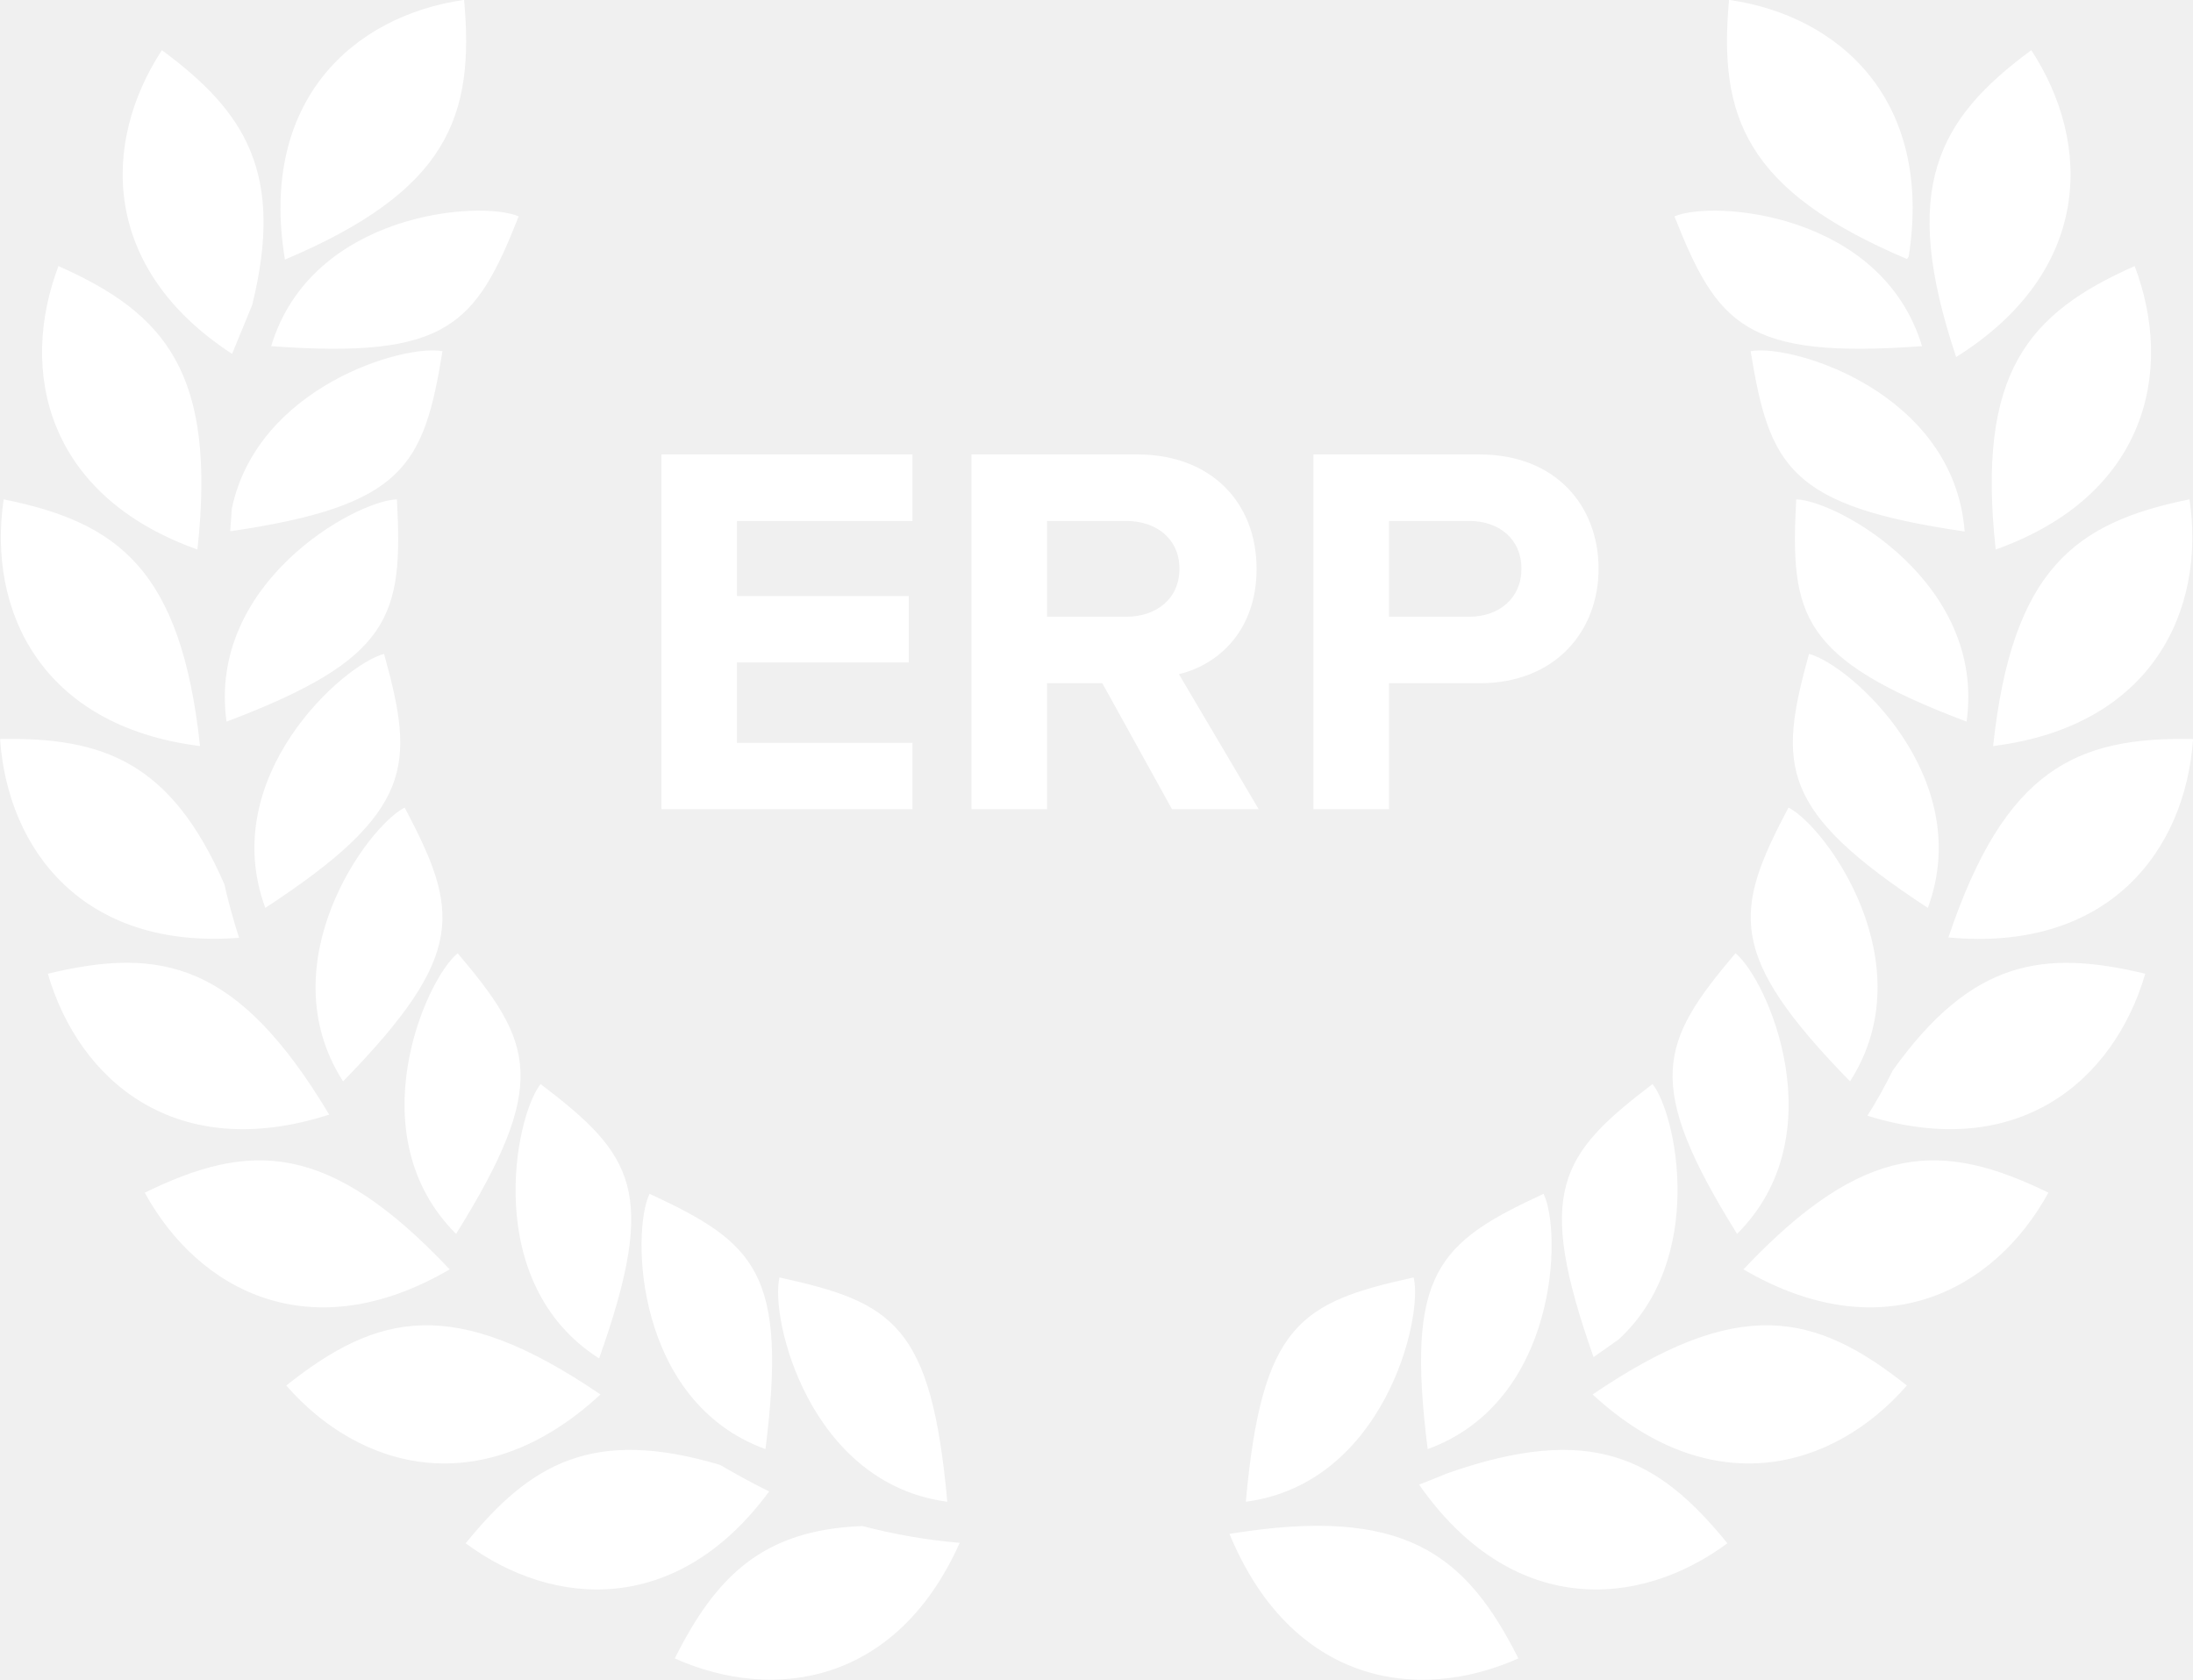
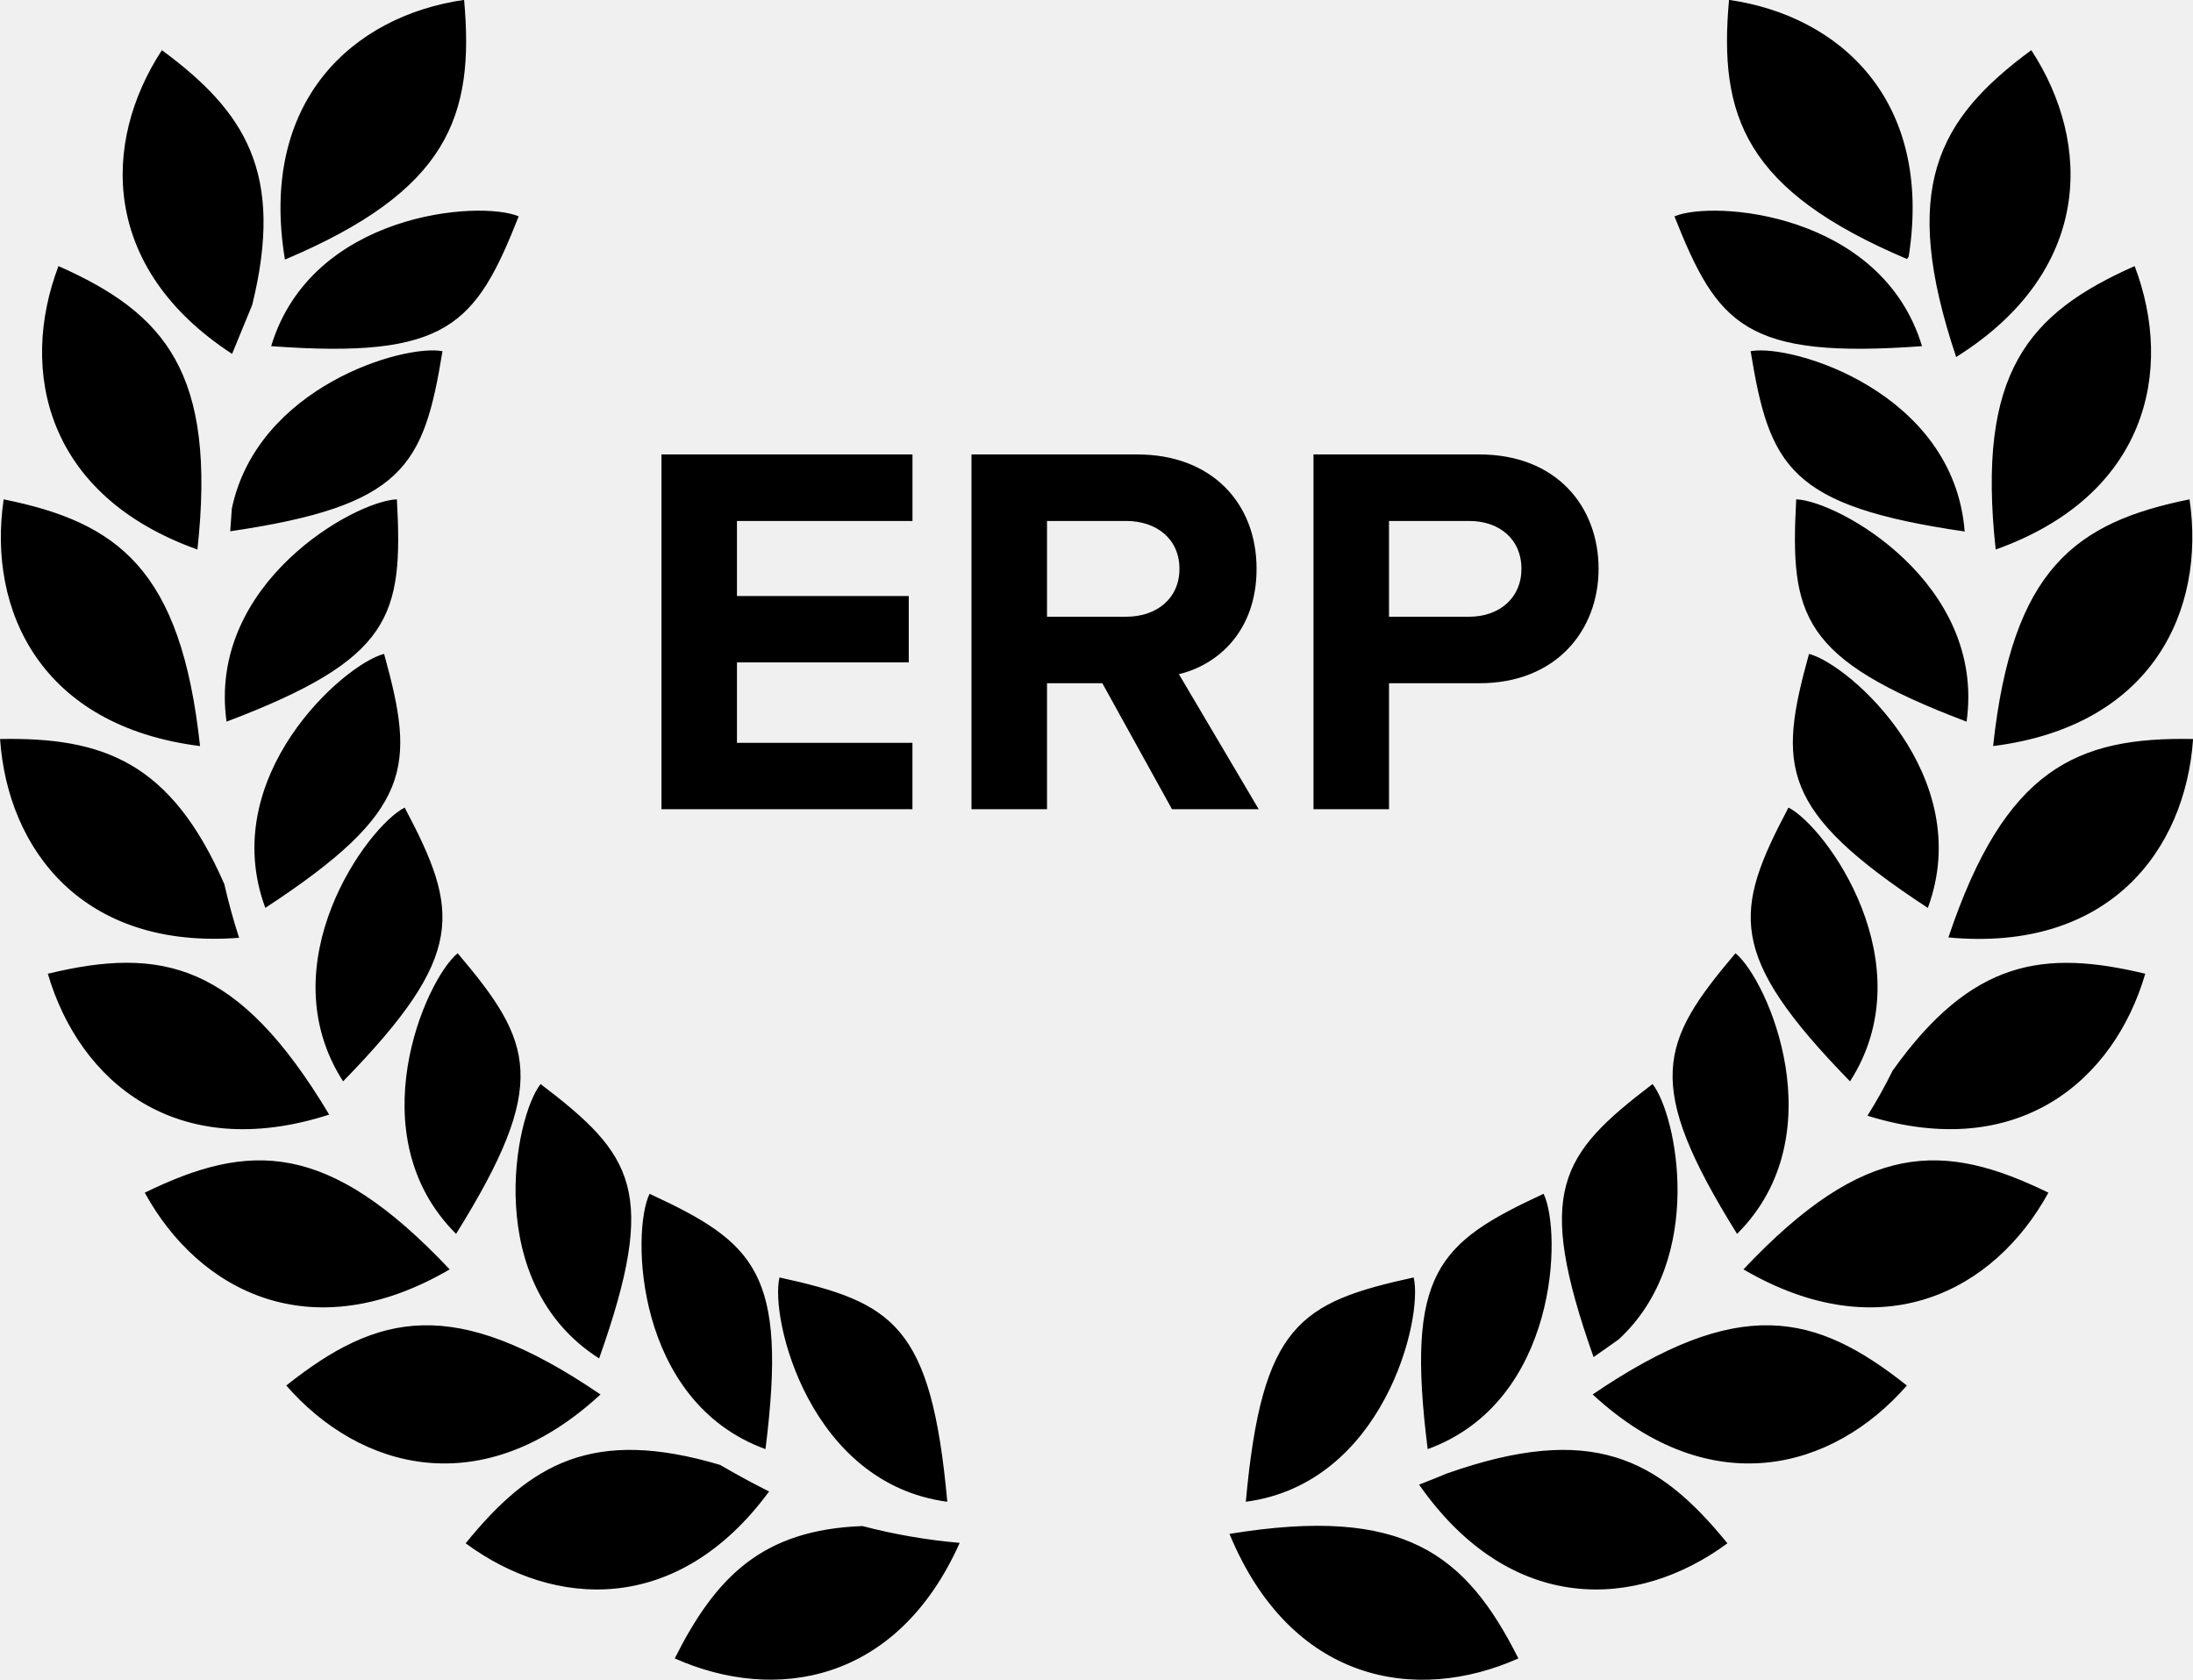
<svg xmlns="http://www.w3.org/2000/svg" width="195.844" height="150" viewBox="0 0 195.844 150">
-   <defs>
-     <style>
-       .cls-1 {
-         fill: #fff;
-         fill-rule: evenodd;
-       }
-     </style>
-   </defs>
  <path id="ico2.svg" class="cls-1" d="M1017.15,1241.12c1.7-15.81,7.34-19.97,17.54-22.03C1036.15,1229.02,1031.35,1239.34,1017.15,1241.12Zm0.23-17.55c-1.72-15.81,2.9-21.09,12.41-25.31C1033.35,1207.64,1030.87,1218.76,1017.38,1223.57Zm-3.53-17.19c-5.06-15.06-1.68-21.22,6.71-27.4C1026.04,1187.37,1026,1198.77,1013.85,1206.38Zm-4.39-8.75c-14.492-6.14-16.834-12.76-15.895-23.14,9.825,1.41,18.245,8.9,16.045,22.92Zm1.34,7.78c-15.782,1.16-18.257-1.88-22.109-11.59C992.139,1192.35,1007.19,1193.46,1010.8,1205.41Zm-16.516,79.27c-8.4-13.48-6.879-17.1-.142-25.06C997.044,1262,1003.11,1275.89,994.284,1284.68Zm-10.558,9.41q-1.13.81-2.258,1.59c-5.26-14.87-2.992-18.08,5.268-24.38C988.879,1274.02,991.544,1286.86,983.726,1294.09Zm-17.072,9.81c-1.985-15.78.909-18.42,10.351-22.8C978.643,1284.48,978.339,1299.65,966.654,1303.9Zm-16.241,4.7c1.439-15.84,4.832-17.8,14.989-20.03C966.278,1292.22,962.734,1306.97,950.413,1308.6Zm-51,13.99c3.646-7.24,7.777-11.49,16.763-11.82a51.662,51.662,0,0,0,8.684,1.5C919.257,1324.82,908.357,1326.57,899.416,1322.59Zm9.352-34.02c10.157,2.23,13.55,4.19,14.989,20.03C911.436,1306.97,907.892,1292.22,908.768,1288.57Zm-11.6-7.47c9.442,4.38,12.336,7.02,10.351,22.8C895.831,1299.65,895.527,1284.48,897.165,1281.1Zm10.277,26.38c0.134,0.07.268,0.13,0.4,0.2-8.166,11.1-19.206,10.46-27.1,4.63,5.8-7.15,11.392-10.37,22.724-7C904.855,1306.12,906.186,1306.85,907.442,1307.48Zm-20.009-36.18c8.283,6.31,10.543,9.52,5.227,24.5C882.159,1289.12,885.108,1274.25,887.433,1271.3Zm-7.406-11.68c6.737,7.96,8.257,11.58-.141,25.06C871.06,1275.89,877.126,1262,880.027,1259.62Zm-16.655-54.21c3.607-11.95,18.658-13.06,22.107-11.59C881.627,1203.53,879.152,1206.57,863.372,1205.41Zm1.23-7.73c-2.354-14.2,6.118-21.77,16-23.19C881.546,1184.9,879.192,1191.52,864.6,1197.68Zm-4.72,8.42c-11.7-7.62-11.683-18.83-6.269-27.12,7.462,5.5,10.957,10.99,8.069,22.74Zm-3.095,17.47c-13.49-4.81-15.969-15.93-12.41-25.31C853.889,1202.48,858.51,1207.76,856.787,1223.57Zm0.233,17.55c-14.2-1.78-19-12.1-17.537-22.03C849.676,1221.15,855.32,1225.31,857.02,1241.12Zm2.169,12.33q0.564,2.46,1.319,4.79c-13.914,1.08-20.662-7.86-21.346-17.75C848.352,1240.32,854.419,1242.52,859.189,1253.45Zm9.366,20.58c-13.635,4.39-22.306-2.95-25.126-12.58C853.541,1259.01,860.4,1260.4,868.555,1274.03Zm6.74-27.42c4.875,9.24,5.584,13.1-5.5,24.45C863.055,1260.56,871.952,1248.31,875.3,1246.61Zm3.377-40.75c-1.678,10.28-3.442,13.8-18.956,16.08l0.143-2.02C862.14,1209.03,875.2,1205.21,878.672,1205.86Zm-15.822,49.71c-4.332-11.71,6.98-21.75,10.607-22.68C876.242,1242.96,876.106,1246.89,862.85,1255.57Zm11.751-36.48c0.563,10.43-.41,14.24-15.214,19.85C857.662,1226.57,870.858,1219.22,874.6,1219.09Zm4.713,68.76c-12.376,7.23-22.416,1.94-27.23-6.85C861.438,1276.44,868.434,1276.31,879.314,1287.85Zm13.467,11.17c-10.539,9.74-21.476,6.75-28.06-.8C872.879,1291.74,879.684,1290.1,892.781,1299.02Zm81.973,23.57c-9.129,4.07-20.305,2.17-25.8-11.12C964.571,1308.91,970.061,1313.27,974.754,1322.59Zm-8.868-15.52c0.822-.31,1.646-0.65,2.469-0.99,12.932-4.56,18.874-1.39,25.066,6.23C985.389,1318.24,974.091,1318.81,965.886,1307.07Zm15.5-8.05c13.1-8.92,19.9-7.28,28.061-.8C1002.86,1305.77,991.928,1308.76,981.389,1299.02Zm13.466-11.17c10.885-11.54,17.875-11.41,27.235-6.85C1017.27,1289.79,1007.23,1295.08,994.855,1287.85Zm11.075-13.72a45.072,45.072,0,0,0,2.25-4.03c7.09-9.94,13.52-10.82,22.56-8.65C1027.94,1271,1019.38,1278.3,1005.93,1274.13Zm29.08-33.64c-0.69,10.01-7.59,19.05-21.85,17.72C1018.21,1243.13,1024.61,1240.29,1035.01,1240.49Zm-20.4-18.53c-15.662-2.28-17.428-5.79-19.112-16.1C999.18,1205.17,1013.64,1209.51,1014.61,1221.96Zm-15.735,24.65c3.345,1.7,12.235,13.95,5.5,24.45C993.291,1259.71,994,1255.85,998.875,1246.61Zm12.445,8.96c-13.256-8.68-13.392-12.61-10.61-22.68C1004.34,1233.82,1015.65,1243.86,1011.32,1255.57Zm3.46-16.63c-14.8-5.61-15.775-9.42-15.211-19.85C1003.31,1219.22,1016.51,1226.57,1014.78,1238.94Zm-94.136,7.82v-5.93H904.97v-7.18h15.342v-5.93H904.97v-6.7h15.674v-5.94H898.225v31.68h22.419Zm30.922,0-7.125-12.06c3.42-.81,6.935-3.8,6.935-9.41,0-5.89-4.037-10.21-10.639-10.21h-14.82v31.68h6.745v-11.25h4.94l6.222,11.25h7.742Zm-11.827-17.19h-7.077v-8.55h7.077c2.708,0,4.75,1.61,4.75,4.27S942.447,1229.57,939.739,1229.57Zm23.465,17.19v-11.25h8.075c6.839,0,10.639-4.71,10.639-10.22,0-5.55-3.752-10.21-10.639-10.21h-14.82v31.68H963.2Zm7.172-17.19H963.2v-8.55h7.172c2.66,0,4.655,1.61,4.655,4.27C975.031,1227.91,973.036,1229.57,970.376,1229.57Z" transform="translate(-839.156 -1174.5)" />
</svg>
